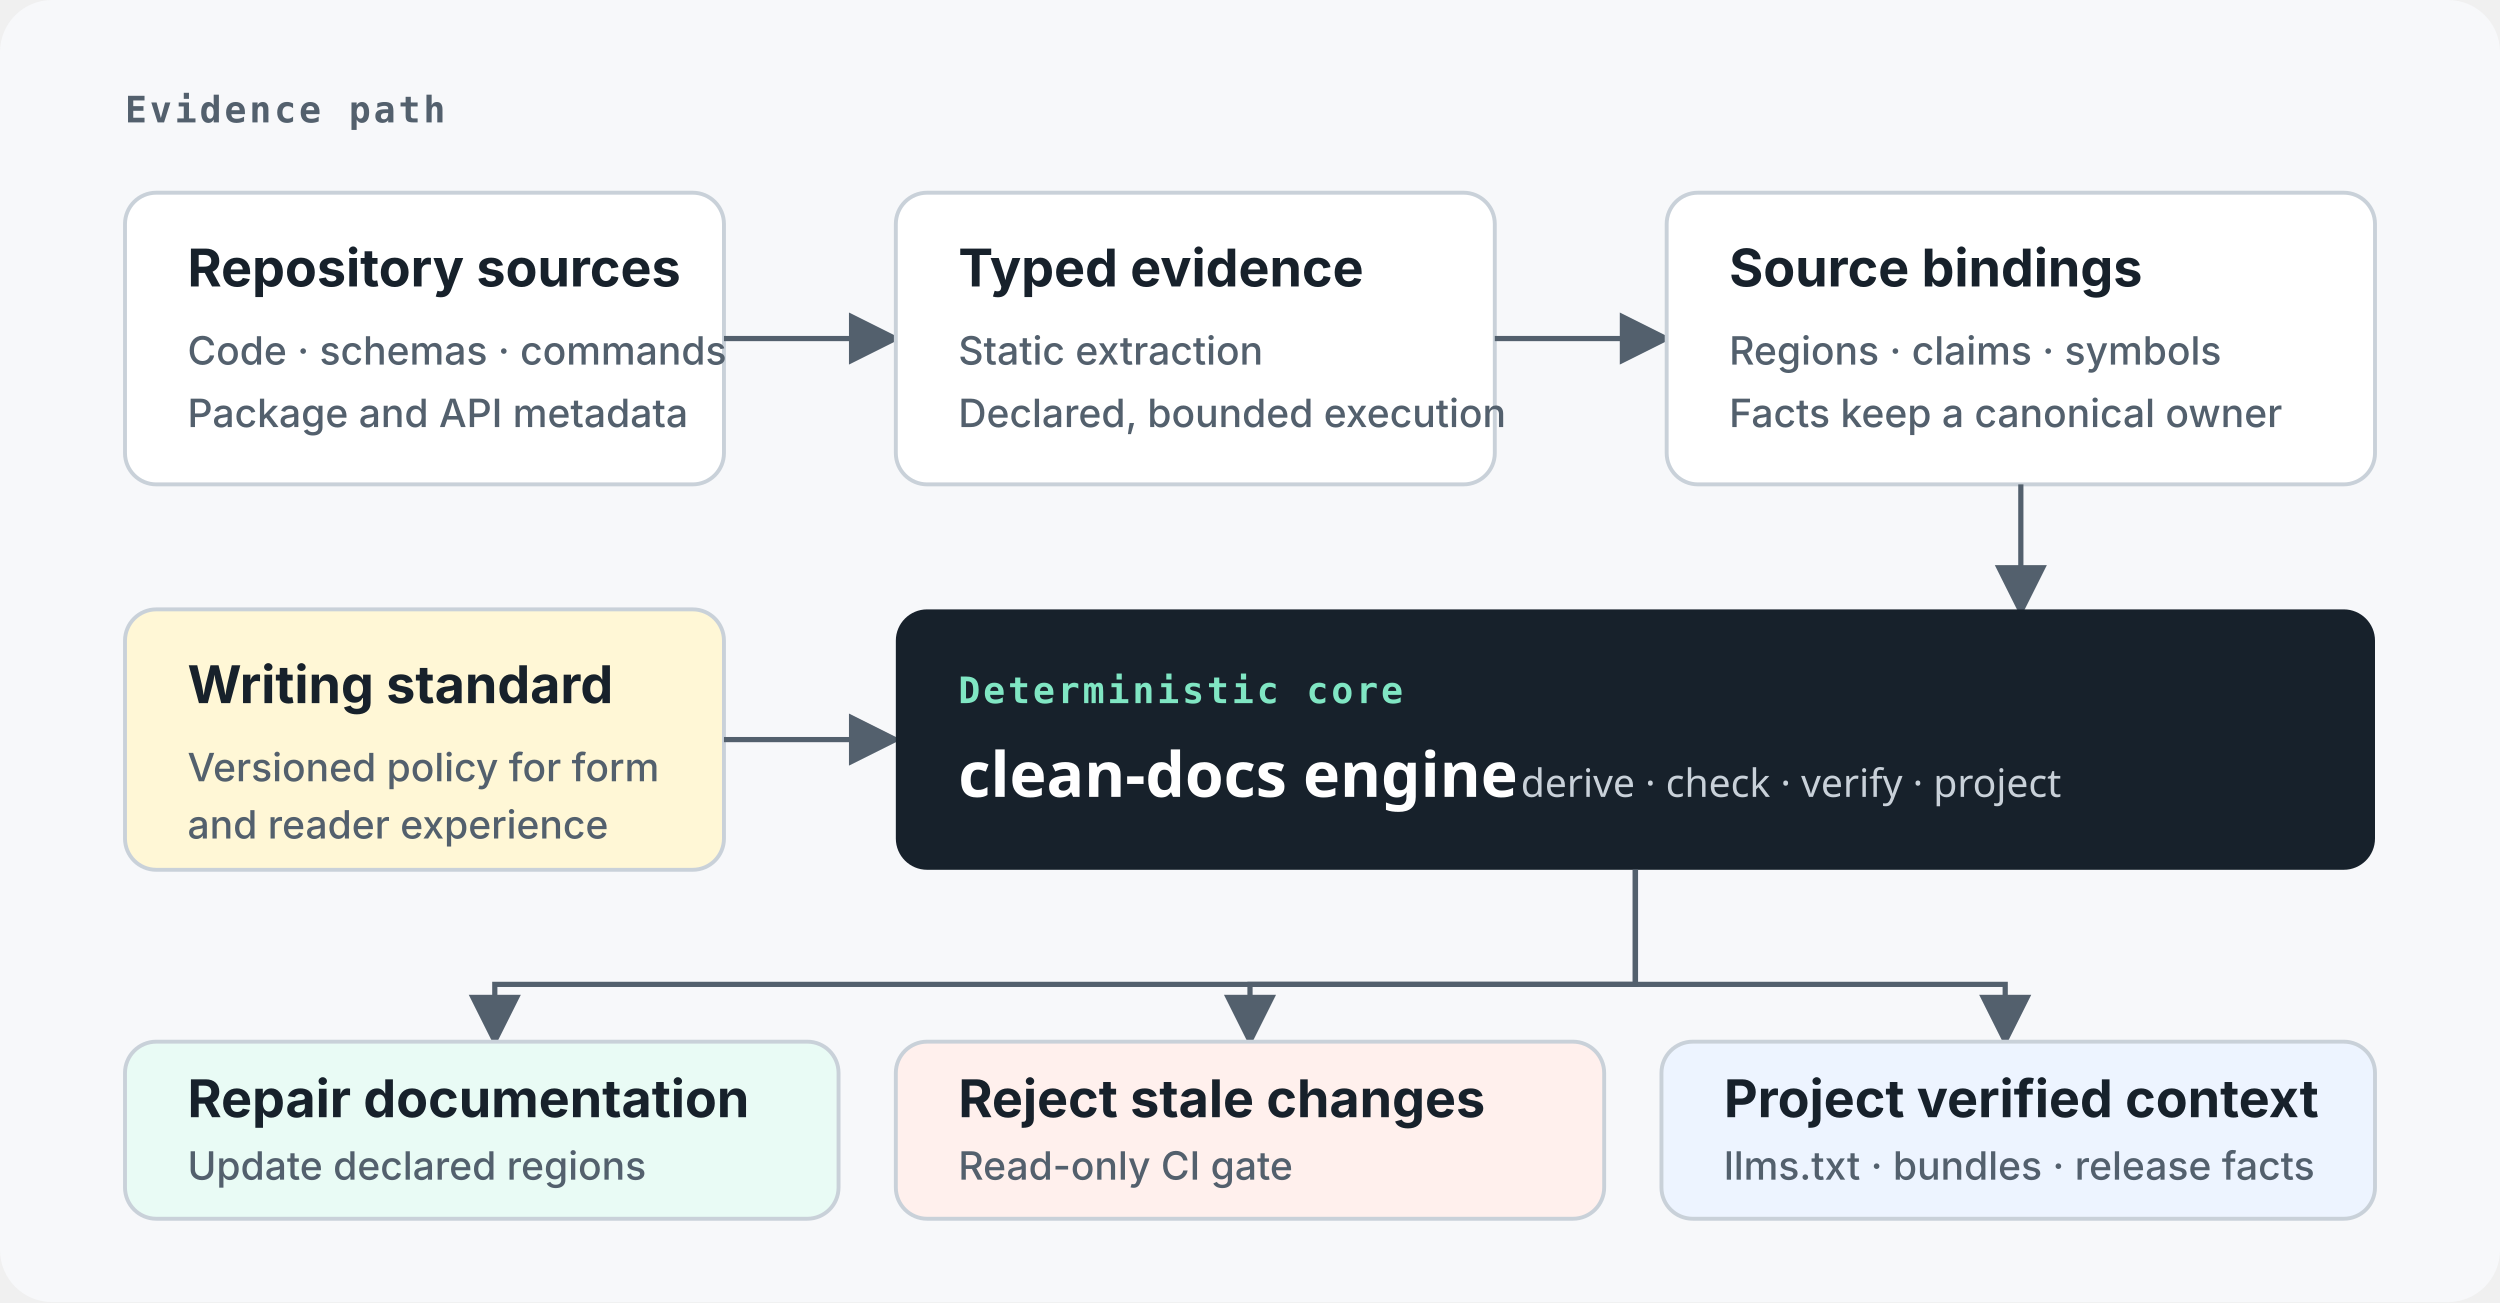
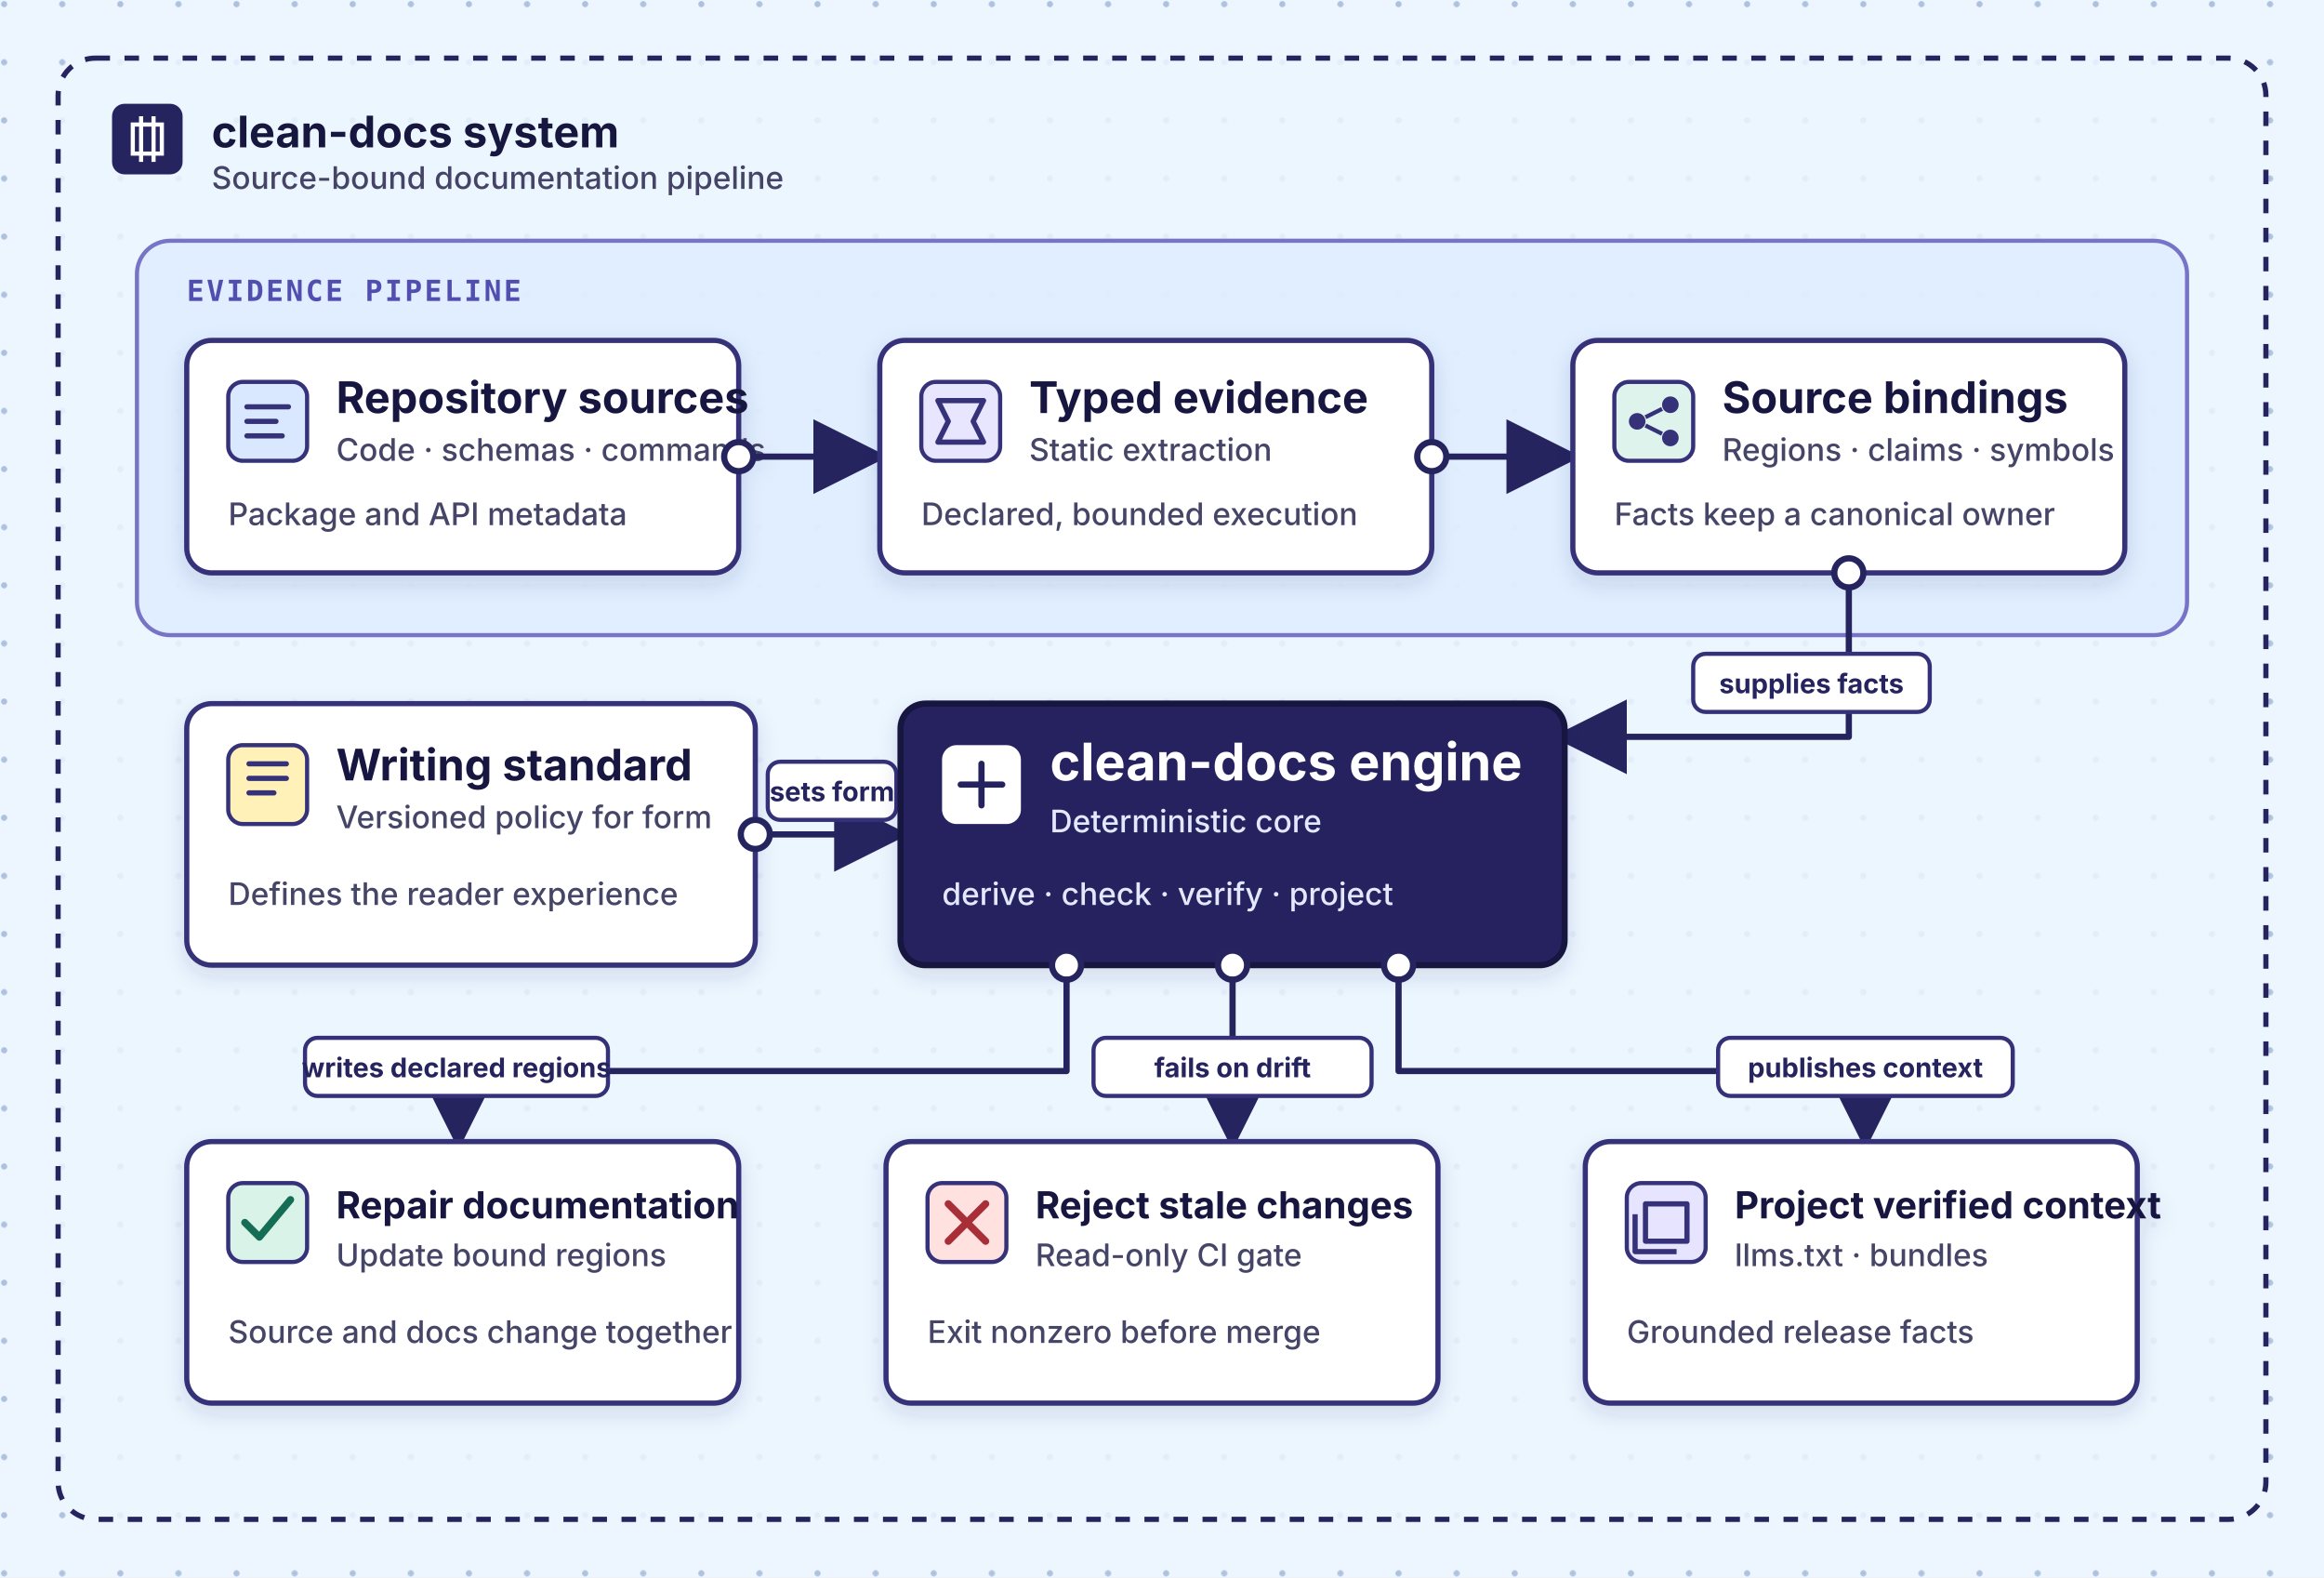
- <svg xmlns="http://www.w3.org/2000/svg" viewBox="0 0 960 500" role="img" aria-labelledby="title desc">
+ <svg xmlns="http://www.w3.org/2000/svg" viewBox="0 0 1120 760" role="img" aria-labelledby="title desc">
  <defs>
-     <marker id="arrow" markerWidth="10" markerHeight="10" refX="8" refY="5" orient="auto" markerUnits="strokeWidth">
-       <path d="M0 0L10 5L0 10Z" fill="#53606d" />
+     <pattern id="grid" width="28" height="28" patternUnits="userSpaceOnUse">
+       <circle cx="2" cy="2" r="1.5" fill="#adc1de" />
+     </pattern>
+     <marker id="arrow" markerWidth="12" markerHeight="12" refX="10" refY="6" orient="auto" markerUnits="strokeWidth">
+       <path d="M0 0L12 6L0 12Z" fill="#26245f" />
    </marker>
+     <filter id="shadow" x="-10%" y="-10%" width="120%" height="130%">
+       <feDropShadow dx="0" dy="4" stdDeviation="5" flood-color="#26355e" flood-opacity="0.14" />
+     </filter>
    <style>
-       .eyebrow { font: 700 14px ui-monospace, SFMono-Regular, Menlo, Consolas, monospace; letter-spacing: .08em; text-transform: uppercase; }
-       .title { font: 700 20px ui-sans-serif, system-ui, -apple-system, BlinkMacSystemFont, "Segoe UI", sans-serif; fill: #17212b; }
-       .body { font: 500 15px ui-sans-serif, system-ui, -apple-system, BlinkMacSystemFont, "Segoe UI", sans-serif; fill: #53606d; }
-       .flow { fill: none; stroke: #53606d; stroke-width: 2; marker-end: url(#arrow); }
-       .box { stroke: #c9d1d9; stroke-width: 1.5; }
+       .system-label { font: 700 15px ui-monospace, SFMono-Regular, Menlo, Consolas, monospace; letter-spacing: .09em; fill: #26245f; }
+       .group-label { font: 700 14px ui-monospace, SFMono-Regular, Menlo, Consolas, monospace; letter-spacing: .08em; fill: #514eb0; }
+       .card-title { font: 750 21px ui-sans-serif, system-ui, -apple-system, BlinkMacSystemFont, "Segoe UI", sans-serif; fill: #17163f; }
+       .output-title { font: 750 18px ui-sans-serif, system-ui, -apple-system, BlinkMacSystemFont, "Segoe UI", sans-serif; fill: #17163f; }
+       .card-body { font: 500 15px ui-sans-serif, system-ui, -apple-system, BlinkMacSystemFont, "Segoe UI", sans-serif; fill: #454467; }
+       .engine-title { font: 750 25px ui-sans-serif, system-ui, -apple-system, BlinkMacSystemFont, "Segoe UI", sans-serif; fill: #ffffff; }
+       .engine-body { font: 550 15px ui-sans-serif, system-ui, -apple-system, BlinkMacSystemFont, "Segoe UI", sans-serif; fill: #e4e8ff; }
+       .chip { font: 650 13px ui-sans-serif, system-ui, -apple-system, BlinkMacSystemFont, "Segoe UI", sans-serif; fill: #26245f; }
+       .connector { fill: none; stroke: #26245f; stroke-width: 3; stroke-linecap: round; stroke-linejoin: round; marker-end: url(#arrow); }
+       .port { fill: #ffffff; stroke: #26245f; stroke-width: 3; }
+       .card { fill: #ffffff; stroke: #343179; stroke-width: 2.5; }
    </style>
  </defs>
-   <rect width="960" height="500" rx="20" fill="#f7f8fa" />
-   <text x="48" y="47" class="eyebrow" fill="#53606d">Evidence path</text>
-   <rect class="box" x="48" y="74" width="230" height="112" rx="12" fill="#ffffff" />
-   <text x="72" y="110" class="title">Repository sources</text>
-   <text x="72" y="140" class="body">Code · schemas · commands</text>
-   <text x="72" y="164" class="body">Package and API metadata</text>
-   <path class="flow" d="M278 130H342" />
-   <rect class="box" x="344" y="74" width="230" height="112" rx="12" fill="#ffffff" />
-   <text x="368" y="110" class="title">Typed evidence</text>
-   <text x="368" y="140" class="body">Static extraction</text>
-   <text x="368" y="164" class="body">Declared, bounded execution</text>
-   <path class="flow" d="M574 130H638" />
-   <rect class="box" x="640" y="74" width="272" height="112" rx="12" fill="#ffffff" />
-   <text x="664" y="110" class="title">Source bindings</text>
-   <text x="664" y="140" class="body">Regions · claims · symbols</text>
-   <text x="664" y="164" class="body">Facts keep a canonical owner</text>
-   <path class="flow" d="M776 186V233" />
-   <rect class="box" x="48" y="234" width="230" height="100" rx="12" fill="#fff7d6" stroke="#d6a900" />
-   <text x="72" y="270" class="title">Writing standard</text>
-   <text x="72" y="300" class="body">Versioned policy for form</text>
-   <text x="72" y="322" class="body">and reader experience</text>
-   <path class="flow" d="M278 284H342" />
-   <rect x="344" y="234" width="568" height="100" rx="12" fill="#17212b" />
-   <text x="368" y="270" class="eyebrow" fill="#80e6c3">Deterministic core</text>
-   <text x="368" y="306" style="font: 700 24px ui-sans-serif, system-ui, sans-serif; fill: #ffffff;">clean-docs engine</text>
-   <text x="584" y="306" style="font: 500 15px ui-sans-serif, system-ui, sans-serif; fill: #c9d1d9;">derive · check · verify · project</text>
-   <path class="flow" d="M628 334V378H190V398" />
-   <path class="flow" d="M628 334V378H480V398" />
-   <path class="flow" d="M628 334V378H770V398" />
-   <rect class="box" x="48" y="400" width="274" height="68" rx="12" fill="#e9fbf5" stroke="#20a67a" />
-   <text x="72" y="429" class="title">Repair documentation</text>
-   <text x="72" y="453" class="body">Update declared regions</text>
-   <rect class="box" x="344" y="400" width="272" height="68" rx="12" fill="#fff0ed" stroke="#dc5a42" />
-   <text x="368" y="429" class="title">Reject stale changes</text>
-   <text x="368" y="453" class="body">Read-only CI gate</text>
-   <rect class="box" x="638" y="400" width="274" height="68" rx="12" fill="#edf4ff" stroke="#4a7fc4" />
-   <text x="662" y="429" class="title">Project verified context</text>
-   <text x="662" y="453" class="body">llms.txt · bundles · release facts</text>
+   <rect width="1120" height="760" fill="#edf6ff" />
+   <rect width="1120" height="760" fill="url(#grid)" />
+   <rect x="28" y="28" width="1064" height="704" rx="18" fill="#edf6ff" fill-opacity="0.84" stroke="#26245f" stroke-width="2.5" stroke-dasharray="7 7" />
+   <rect x="54" y="50" width="34" height="34" rx="6" fill="#26245f" />
+   <path d="M64 60h14v14H64zM68 56v22M74 56v22" fill="none" stroke="#ffffff" stroke-width="2" />
+   <text x="102" y="71" class="card-title">clean-docs system</text>
+   <text x="102" y="91" class="card-body">Source-bound documentation pipeline</text>
+   <rect x="66" y="116" width="988" height="190" rx="16" fill="#dcecff" fill-opacity="0.78" stroke="#7773c7" stroke-width="2" />
+   <text x="90" y="145" class="group-label">EVIDENCE PIPELINE</text>
+   <g filter="url(#shadow)">
+     <rect class="card" x="90" y="164" width="266" height="112" rx="12" />
+     <rect x="110" y="184" width="38" height="38" rx="7" fill="#d9e7ff" stroke="#343179" stroke-width="2" />
+     <path d="M119 196h20M119 203h14M119 210h17" stroke="#343179" stroke-width="2.5" stroke-linecap="round" />
+     <text x="162" y="199" class="card-title">Repository sources</text>
+     <text x="162" y="222" class="card-body">Code · schemas · commands</text>
+     <text x="110" y="253" class="card-body">Package and API metadata</text>
+   </g>
+   <path class="connector" d="M356 220H422" />
+   <circle class="port" cx="356" cy="220" r="7" />
+   <g filter="url(#shadow)">
+     <rect class="card" x="424" y="164" width="266" height="112" rx="12" />
+     <rect x="444" y="184" width="38" height="38" rx="7" fill="#e8e5ff" stroke="#343179" stroke-width="2" />
+     <path d="M452 193h22l-5 10 5 10h-22l5-10z" fill="none" stroke="#343179" stroke-width="2.5" stroke-linejoin="round" />
+     <text x="496" y="199" class="card-title">Typed evidence</text>
+     <text x="496" y="222" class="card-body">Static extraction</text>
+     <text x="444" y="253" class="card-body">Declared, bounded execution</text>
+   </g>
+   <path class="connector" d="M690 220H756" />
+   <circle class="port" cx="690" cy="220" r="7" />
+   <g filter="url(#shadow)">
+     <rect class="card" x="758" y="164" width="266" height="112" rx="12" />
+     <rect x="778" y="184" width="38" height="38" rx="7" fill="#ddf3ec" stroke="#343179" stroke-width="2" />
+     <circle cx="789" cy="203" r="4" fill="#343179" />
+     <circle cx="805" cy="195" r="4" fill="#343179" />
+     <circle cx="805" cy="211" r="4" fill="#343179" />
+     <path d="M793 201l8-4M793 205l8 4" stroke="#343179" stroke-width="2" />
+     <text x="830" y="199" class="card-title">Source bindings</text>
+     <text x="830" y="222" class="card-body">Regions · claims · symbols</text>
+     <text x="778" y="253" class="card-body">Facts keep a canonical owner</text>
+   </g>
+   <path class="connector" d="M891 276V355H754" />
+   <circle class="port" cx="891" cy="276" r="7" />
+   <rect x="816" y="315" width="114" height="28" rx="6" fill="#ffffff" stroke="#343179" stroke-width="2" />
+   <text x="873" y="334" text-anchor="middle" class="chip">supplies facts</text>
+   <g filter="url(#shadow)">
+     <rect class="card" x="90" y="339" width="274" height="126" rx="12" />
+     <rect x="110" y="359" width="38" height="38" rx="7" fill="#fff1b8" stroke="#343179" stroke-width="2" />
+     <path d="M120 368h18M120 375h18M120 382h12" stroke="#343179" stroke-width="2.5" stroke-linecap="round" />
+     <text x="162" y="376" class="card-title">Writing standard</text>
+     <text x="162" y="399" class="card-body">Versioned policy for form</text>
+     <text x="110" y="436" class="card-body">Defines the reader experience</text>
+   </g>
+   <path class="connector" d="M364 402H432" />
+   <circle class="port" cx="364" cy="402" r="7" />
+   <rect x="370" y="367" width="62" height="28" rx="6" fill="#ffffff" stroke="#343179" stroke-width="2" />
+   <text x="401" y="386" text-anchor="middle" class="chip">sets form</text>
+   <g filter="url(#shadow)">
+     <rect x="434" y="339" width="320" height="126" rx="12" fill="#26245f" stroke="#17163f" stroke-width="3" />
+     <rect x="454" y="359" width="38" height="38" rx="7" fill="#ffffff" />
+     <path d="M463 378h20M473 368v20" stroke="#26245f" stroke-width="3" stroke-linecap="round" />
+     <text x="506" y="376" class="engine-title">clean-docs engine</text>
+     <text x="506" y="401" class="engine-body">Deterministic core</text>
+     <text x="454" y="436" class="engine-body">derive · check · verify · project</text>
+   </g>
+   <circle class="port" cx="514" cy="465" r="7" />
+   <circle class="port" cx="594" cy="465" r="7" />
+   <circle class="port" cx="674" cy="465" r="7" />
+   <path class="connector" d="M514 472V516H221V548" />
+   <path class="connector" d="M594 472V548" />
+   <path class="connector" d="M674 472V516H899V548" />
+   <rect x="147" y="500" width="146" height="28" rx="6" fill="#ffffff" stroke="#343179" stroke-width="2" />
+   <text x="220" y="519" text-anchor="middle" class="chip">writes declared regions</text>
+   <rect x="527" y="500" width="134" height="28" rx="6" fill="#ffffff" stroke="#343179" stroke-width="2" />
+   <text x="594" y="519" text-anchor="middle" class="chip">fails on drift</text>
+   <rect x="828" y="500" width="142" height="28" rx="6" fill="#ffffff" stroke="#343179" stroke-width="2" />
+   <text x="899" y="519" text-anchor="middle" class="chip">publishes context</text>
+   <g filter="url(#shadow)">
+     <rect class="card" x="90" y="550" width="266" height="126" rx="12" />
+     <rect x="110" y="570" width="38" height="38" rx="7" fill="#d9f3e9" stroke="#343179" stroke-width="2" />
+     <path d="M118 589l7 7 15-18" fill="none" stroke="#186d54" stroke-width="3.5" stroke-linecap="round" stroke-linejoin="round" />
+     <text x="162" y="587" class="output-title">Repair documentation</text>
+     <text x="162" y="610" class="card-body">Update bound regions</text>
+     <text x="110" y="647" class="card-body">Source and docs change together</text>
+   </g>
+   <g filter="url(#shadow)">
+     <rect class="card" x="427" y="550" width="266" height="126" rx="12" />
+     <rect x="447" y="570" width="38" height="38" rx="7" fill="#ffe1df" stroke="#343179" stroke-width="2" />
+     <path d="M457 580l18 18M475 580l-18 18" stroke="#a82f38" stroke-width="3.5" stroke-linecap="round" />
+     <text x="499" y="587" class="output-title">Reject stale changes</text>
+     <text x="499" y="610" class="card-body">Read-only CI gate</text>
+     <text x="447" y="647" class="card-body">Exit nonzero before merge</text>
+   </g>
+   <g filter="url(#shadow)">
+     <rect class="card" x="764" y="550" width="266" height="126" rx="12" />
+     <rect x="784" y="570" width="38" height="38" rx="7" fill="#e6e4ff" stroke="#343179" stroke-width="2" />
+     <path d="M793 580h20v18h-20zM788 585v18h20" fill="none" stroke="#343179" stroke-width="2.5" stroke-linejoin="round" />
+     <text x="836" y="587" class="output-title">Project verified context</text>
+     <text x="836" y="610" class="card-body">llms.txt · bundles</text>
+     <text x="784" y="647" class="card-body">Grounded release facts</text>
+   </g>
</svg>
